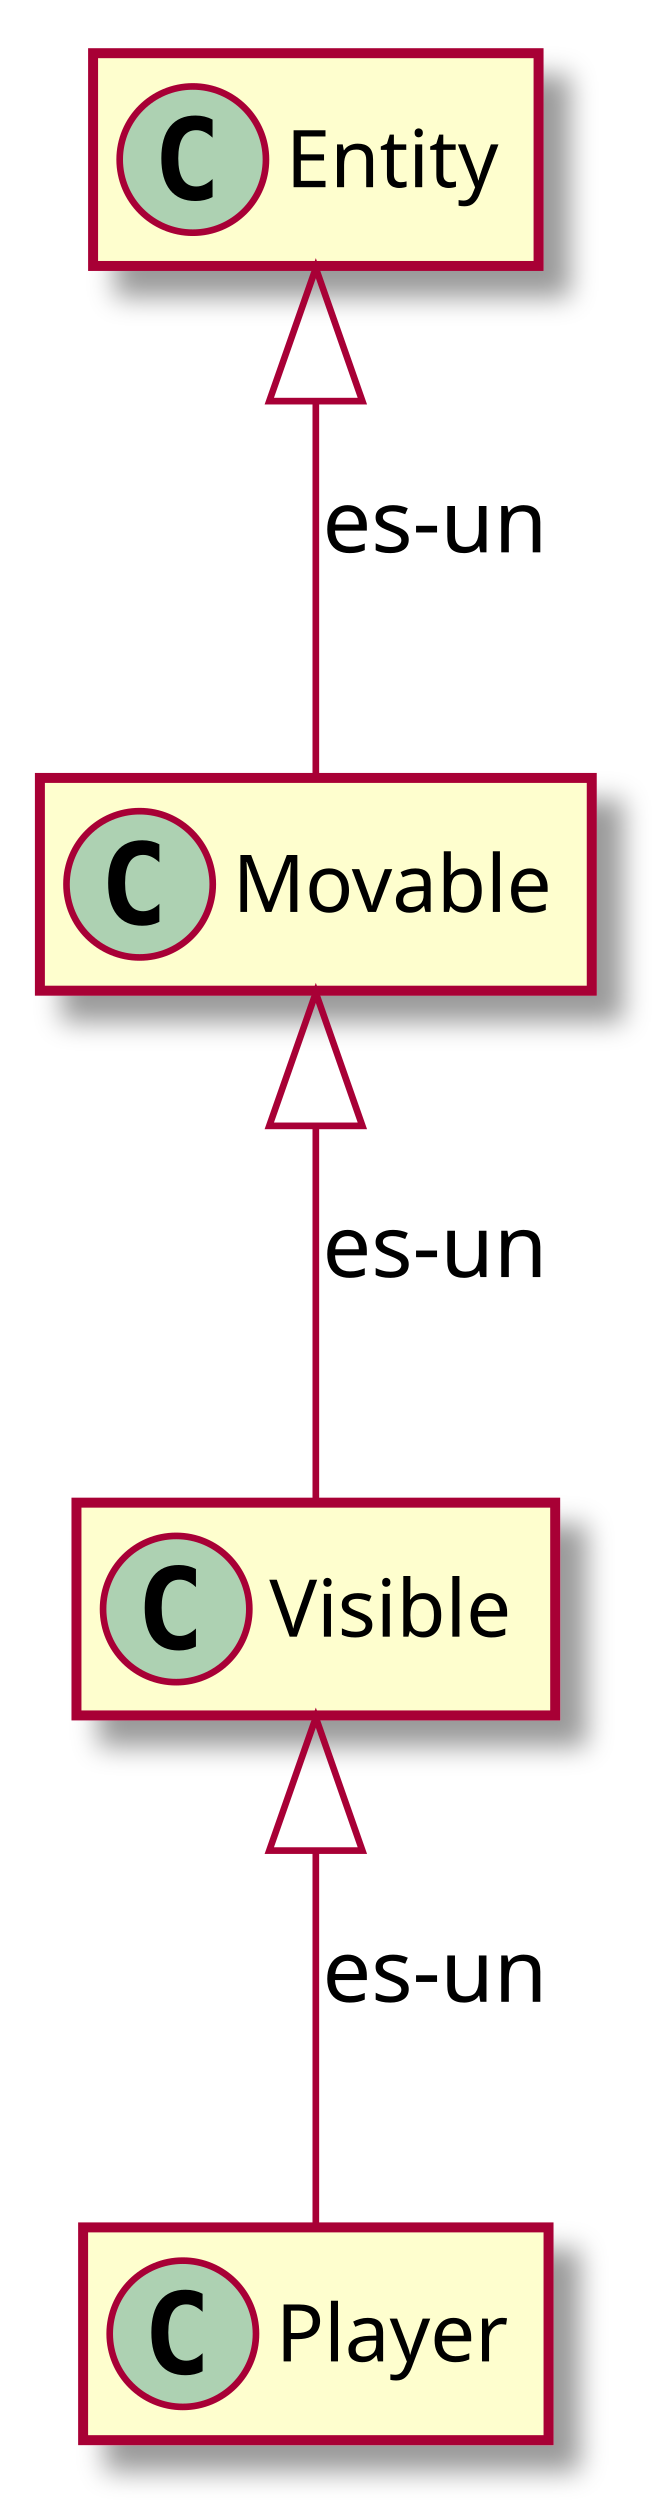
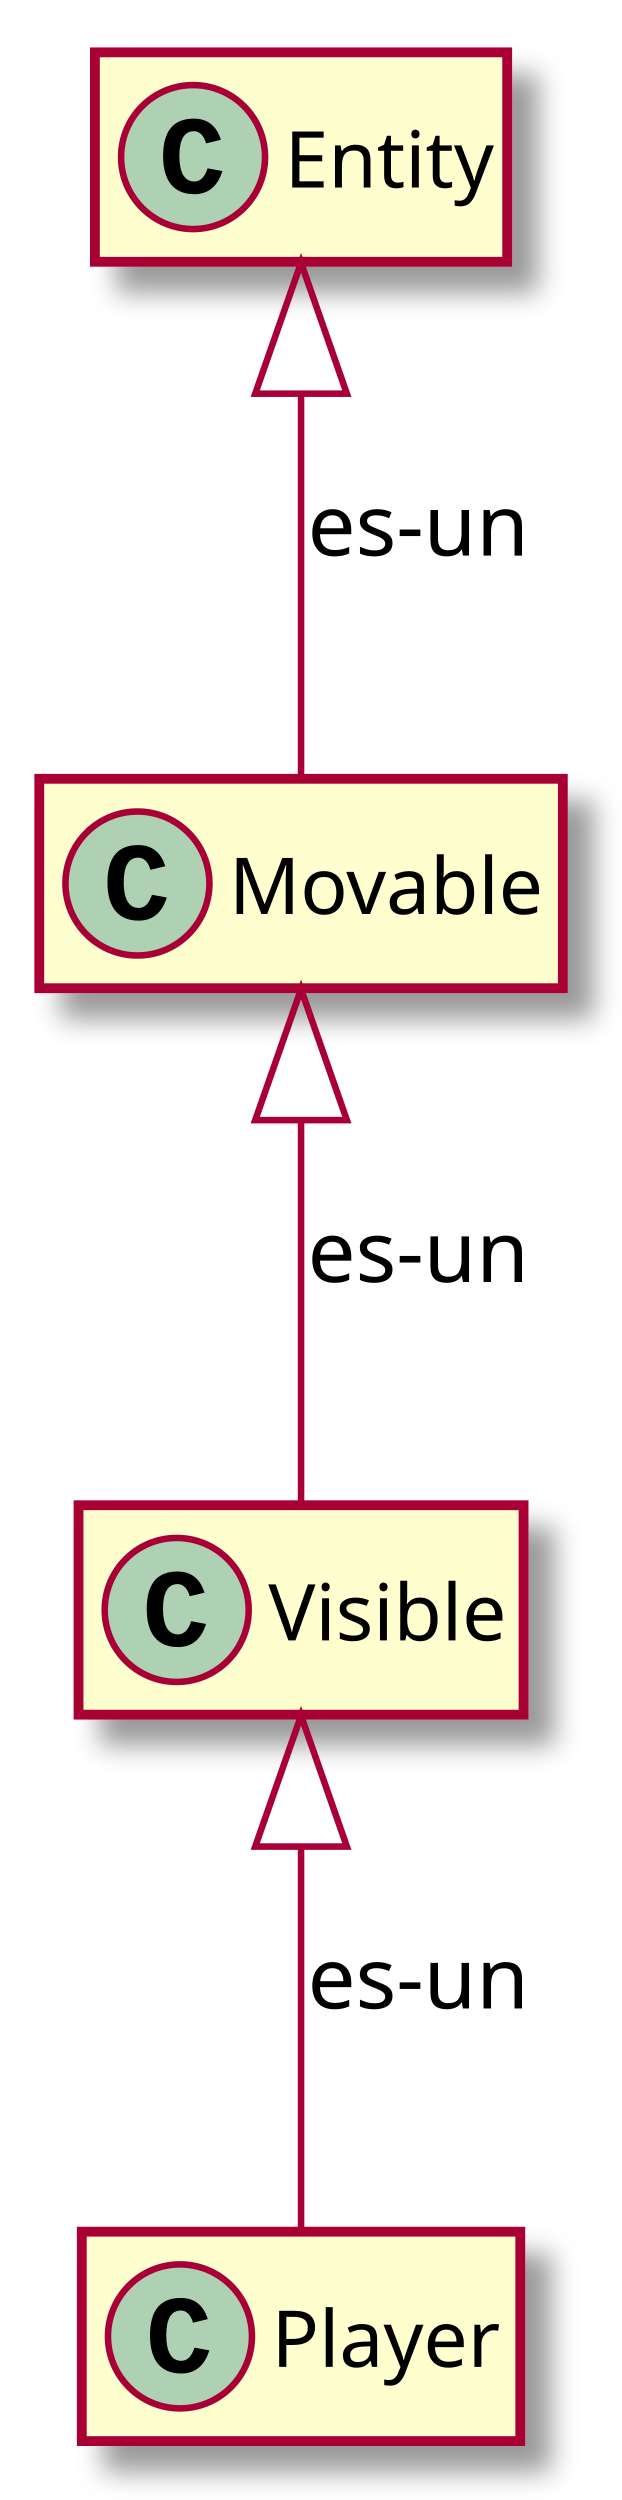
- <svg xmlns="http://www.w3.org/2000/svg" height="376px" style="width:98px;height:376px;" version="1.1" viewBox="0 0 98 376" width="98px">
+ <svg xmlns="http://www.w3.org/2000/svg" contentScriptType="application/ecmascript" contentStyleType="text/css" height="382px" preserveAspectRatio="none" style="width:95px;height:382px;" version="1.1" viewBox="0 0 95 382" width="95px" zoomAndPan="magnify">
  <defs>
-     <filter height="300%" id="f1" width="300%" x="-1" y="-1">
+     <filter height="300%" id="fbdw47l" width="300%" x="-1" y="-1">
      <feGaussianBlur result="blurOut" stdDeviation="2.0" />
      <feColorMatrix in="blurOut" result="blurOut2" type="matrix" values="0 0 0 0 0 0 0 0 0 0 0 0 0 0 0 0 0 0 .4 0" />
      <feOffset dx="4.0" dy="4.0" in="blurOut2" result="blurOut3" />
      <feBlend in="SourceGraphic" in2="blurOut3" mode="normal" />
    </filter>
  </defs>
  <g>
-     <rect fill="#FEFECE" filter="url(#f1)" height="32" style="stroke: #A80036; stroke-width: 1.5;" width="67" x="14" y="8" />
-     <ellipse cx="29" cy="24" fill="#ADD1B2" rx="11" ry="11" style="stroke: #A80036; stroke-width: 1.0;" />
-     <path d="M31.969,29.641 Q31.391,29.938 30.75,30.086 Q30.109,30.234 29.406,30.234 Q26.906,30.234 25.586,28.586 Q24.266,26.938 24.266,23.812 Q24.266,20.688 25.586,19.031 Q26.906,17.375 29.406,17.375 Q30.109,17.375 30.758,17.531 Q31.406,17.688 31.969,17.984 L31.969,20.703 Q31.344,20.125 30.75,19.852 Q30.156,19.578 29.531,19.578 Q28.188,19.578 27.5,20.648 Q26.812,21.719 26.812,23.812 Q26.812,25.906 27.5,26.977 Q28.188,28.047 29.531,28.047 Q30.156,28.047 30.75,27.773 Q31.344,27.5 31.969,26.922 L31.969,29.641 Z " />
-     <text fill="#000000" font-family="sans-serif" font-size="12" lengthAdjust="spacingAndGlyphs" textLength="35" x="43" y="28.154">Entity</text>
-     <rect fill="#FEFECE" filter="url(#f1)" height="32" style="stroke: #A80036; stroke-width: 1.5;" width="83" x="6" y="117" />
-     <ellipse cx="21" cy="133" fill="#ADD1B2" rx="11" ry="11" style="stroke: #A80036; stroke-width: 1.0;" />
-     <path d="M23.969,138.641 Q23.391,138.938 22.75,139.086 Q22.109,139.234 21.406,139.234 Q18.906,139.234 17.586,137.586 Q16.266,135.938 16.266,132.812 Q16.266,129.688 17.586,128.031 Q18.906,126.375 21.406,126.375 Q22.109,126.375 22.758,126.531 Q23.406,126.688 23.969,126.984 L23.969,129.703 Q23.344,129.125 22.75,128.852 Q22.156,128.578 21.531,128.578 Q20.188,128.578 19.5,129.648 Q18.812,130.719 18.812,132.812 Q18.812,134.906 19.5,135.977 Q20.188,137.047 21.531,137.047 Q22.156,137.047 22.75,136.773 Q23.344,136.5 23.969,135.922 L23.969,138.641 Z " />
-     <text fill="#000000" font-family="sans-serif" font-size="12" lengthAdjust="spacingAndGlyphs" textLength="51" x="35" y="137.154">Movable</text>
-     <rect fill="#FEFECE" filter="url(#f1)" height="32" style="stroke: #A80036; stroke-width: 1.5;" width="72" x="11.5" y="226" />
-     <ellipse cx="26.5" cy="242" fill="#ADD1B2" rx="11" ry="11" style="stroke: #A80036; stroke-width: 1.0;" />
-     <path d="M29.469,247.641 Q28.891,247.938 28.25,248.086 Q27.609,248.234 26.906,248.234 Q24.406,248.234 23.086,246.586 Q21.766,244.938 21.766,241.812 Q21.766,238.688 23.086,237.031 Q24.406,235.375 26.906,235.375 Q27.609,235.375 28.258,235.531 Q28.906,235.688 29.469,235.984 L29.469,238.703 Q28.844,238.125 28.25,237.852 Q27.656,237.578 27.031,237.578 Q25.688,237.578 25,238.648 Q24.312,239.719 24.312,241.812 Q24.312,243.906 25,244.977 Q25.688,246.047 27.031,246.047 Q27.656,246.047 28.25,245.773 Q28.844,245.5 29.469,244.922 L29.469,247.641 Z " />
-     <text fill="#000000" font-family="sans-serif" font-size="12" lengthAdjust="spacingAndGlyphs" textLength="40" x="40.5" y="246.154">Visible</text>
-     <rect fill="#FEFECE" filter="url(#f1)" height="32" style="stroke: #A80036; stroke-width: 1.5;" width="70" x="12.5" y="335" />
-     <ellipse cx="27.5" cy="351" fill="#ADD1B2" rx="11" ry="11" style="stroke: #A80036; stroke-width: 1.0;" />
-     <path d="M30.469,356.641 Q29.891,356.938 29.25,357.086 Q28.609,357.234 27.906,357.234 Q25.406,357.234 24.086,355.586 Q22.766,353.938 22.766,350.812 Q22.766,347.688 24.086,346.031 Q25.406,344.375 27.906,344.375 Q28.609,344.375 29.258,344.531 Q29.906,344.688 30.469,344.984 L30.469,347.703 Q29.844,347.125 29.25,346.852 Q28.656,346.578 28.031,346.578 Q26.688,346.578 26,347.648 Q25.312,348.719 25.312,350.812 Q25.312,352.906 26,353.977 Q26.688,355.047 28.031,355.047 Q28.656,355.047 29.25,354.773 Q29.844,354.5 30.469,353.922 L30.469,356.641 Z " />
-     <text fill="#000000" font-family="sans-serif" font-size="12" lengthAdjust="spacingAndGlyphs" textLength="38" x="41.5" y="355.154">Player</text>
-     <path d="M47.5,60.454 C47.5,79.537 47.5,102.088 47.5,116.698 " fill="none" style="stroke: #A80036; stroke-width: 1.0;" />
-     <polygon fill="none" points="40.5,60.331,47.5,40.33,54.5,60.33,40.5,60.331" style="stroke: #A80036; stroke-width: 1.0;" />
-     <text fill="#000000" font-family="sans-serif" font-size="13" lengthAdjust="spacingAndGlyphs" textLength="36" x="48.5" y="83.067">es-un</text>
-     <path d="M47.5,169.454 C47.5,188.537 47.5,211.088 47.5,225.698 " fill="none" style="stroke: #A80036; stroke-width: 1.0;" />
-     <polygon fill="none" points="40.5,169.331,47.5,149.33,54.5,169.33,40.5,169.331" style="stroke: #A80036; stroke-width: 1.0;" />
-     <text fill="#000000" font-family="sans-serif" font-size="13" lengthAdjust="spacingAndGlyphs" textLength="36" x="48.5" y="192.067">es-un</text>
-     <path d="M47.5,278.454 C47.5,297.536 47.5,320.088 47.5,334.698 " fill="none" style="stroke: #A80036; stroke-width: 1.0;" />
-     <polygon fill="none" points="40.5,278.33,47.5,258.33,54.5,278.33,40.5,278.33" style="stroke: #A80036; stroke-width: 1.0;" />
-     <text fill="#000000" font-family="sans-serif" font-size="13" lengthAdjust="spacingAndGlyphs" textLength="36" x="48.5" y="301.067">es-un</text>
+     <rect fill="#FEFECE" filter="url(#fbdw47l)" height="32" style="stroke: #A80036; stroke-width: 1.5;" width="63" x="14.5" y="8" />
+     <ellipse cx="29.5" cy="24" fill="#ADD1B2" rx="11" ry="11" style="stroke: #A80036; stroke-width: 1.0;" />
+     <path d="M27.406,23.844 Q27.406,25.719 27.984,26.727 Q28.562,27.734 29.719,27.734 Q31.062,27.734 31.719,25.719 L33.984,26.141 Q32.875,29.672 29.703,29.672 Q27.359,29.672 26.141,28.188 Q24.922,26.703 24.922,23.844 Q24.922,18.125 29.625,18.125 Q31.172,18.125 32.211,18.938 Q33.25,19.75 33.75,21.359 L31.484,21.906 Q31.25,21.031 30.766,20.539 Q30.281,20.047 29.656,20.047 Q27.406,20.047 27.406,23.844 Z " />
+     <text fill="#000000" font-family="sans-serif" font-size="12" lengthAdjust="spacingAndGlyphs" textLength="31" x="43.5" y="28.655">Entity</text>
+     <rect fill="#FEFECE" filter="url(#fbdw47l)" height="32" style="stroke: #A80036; stroke-width: 1.5;" width="80" x="6" y="119" />
+     <ellipse cx="21" cy="135" fill="#ADD1B2" rx="11" ry="11" style="stroke: #A80036; stroke-width: 1.0;" />
+     <path d="M18.906,134.844 Q18.906,136.719 19.484,137.727 Q20.062,138.734 21.219,138.734 Q22.562,138.734 23.219,136.719 L25.484,137.141 Q24.375,140.672 21.203,140.672 Q18.859,140.672 17.641,139.188 Q16.422,137.703 16.422,134.844 Q16.422,129.125 21.125,129.125 Q22.672,129.125 23.711,129.938 Q24.75,130.75 25.25,132.359 L22.984,132.906 Q22.75,132.031 22.266,131.539 Q21.781,131.047 21.156,131.047 Q18.906,131.047 18.906,134.844 Z " />
+     <text fill="#000000" font-family="sans-serif" font-size="12" lengthAdjust="spacingAndGlyphs" textLength="48" x="35" y="139.655">Movable</text>
+     <rect fill="#FEFECE" filter="url(#fbdw47l)" height="32" style="stroke: #A80036; stroke-width: 1.5;" width="68" x="12" y="230" />
+     <ellipse cx="27" cy="246" fill="#ADD1B2" rx="11" ry="11" style="stroke: #A80036; stroke-width: 1.0;" />
+     <path d="M24.906,245.844 Q24.906,247.719 25.484,248.727 Q26.062,249.734 27.219,249.734 Q28.562,249.734 29.219,247.719 L31.484,248.141 Q30.375,251.672 27.203,251.672 Q24.859,251.672 23.641,250.188 Q22.422,248.703 22.422,245.844 Q22.422,240.125 27.125,240.125 Q28.672,240.125 29.711,240.938 Q30.75,241.75 31.25,243.359 L28.984,243.906 Q28.75,243.031 28.266,242.539 Q27.781,242.047 27.156,242.047 Q24.906,242.047 24.906,245.844 Z " />
+     <text fill="#000000" font-family="sans-serif" font-size="12" lengthAdjust="spacingAndGlyphs" textLength="36" x="41" y="250.655">Visible</text>
+     <rect fill="#FEFECE" filter="url(#fbdw47l)" height="32" style="stroke: #A80036; stroke-width: 1.5;" width="67" x="12.5" y="341" />
+     <ellipse cx="27.5" cy="357" fill="#ADD1B2" rx="11" ry="11" style="stroke: #A80036; stroke-width: 1.0;" />
+     <path d="M25.406,356.844 Q25.406,358.719 25.984,359.727 Q26.562,360.734 27.719,360.734 Q29.062,360.734 29.719,358.719 L31.984,359.141 Q30.875,362.672 27.703,362.672 Q25.359,362.672 24.141,361.188 Q22.922,359.703 22.922,356.844 Q22.922,351.125 27.625,351.125 Q29.172,351.125 30.211,351.938 Q31.25,352.75 31.75,354.359 L29.484,354.906 Q29.25,354.031 28.766,353.539 Q28.281,353.047 27.656,353.047 Q25.406,353.047 25.406,356.844 Z " />
+     <text fill="#000000" font-family="sans-serif" font-size="12" lengthAdjust="spacingAndGlyphs" textLength="35" x="41.5" y="361.655">Player</text>
+     <path d="M46,60.247 C46,80.112 46,103.892 46,118.973 " fill="none" style="stroke: #A80036; stroke-width: 1.0;" />
+     <polygon fill="none" points="39,60.156,46,40.156,53,60.156,39,60.156" style="stroke: #A80036; stroke-width: 1.0;" />
+     <text fill="#000000" font-family="sans-serif" font-size="13" lengthAdjust="spacingAndGlyphs" textLength="33" x="47" y="84.895">es-un</text>
+     <path d="M46,171.247 C46,191.112 46,214.892 46,229.973 " fill="none" style="stroke: #A80036; stroke-width: 1.0;" />
+     <polygon fill="none" points="39,171.156,46,151.156,53,171.156,39,171.156" style="stroke: #A80036; stroke-width: 1.0;" />
+     <text fill="#000000" font-family="sans-serif" font-size="13" lengthAdjust="spacingAndGlyphs" textLength="33" x="47" y="195.895">es-un</text>
+     <path d="M46,282.247 C46,302.112 46,325.892 46,340.973 " fill="none" style="stroke: #A80036; stroke-width: 1.0;" />
+     <polygon fill="none" points="39,282.156,46,262.156,53,282.156,39,282.156" style="stroke: #A80036; stroke-width: 1.0;" />
+     <text fill="#000000" font-family="sans-serif" font-size="13" lengthAdjust="spacingAndGlyphs" textLength="33" x="47" y="306.895">es-un</text>
  </g>
</svg>
